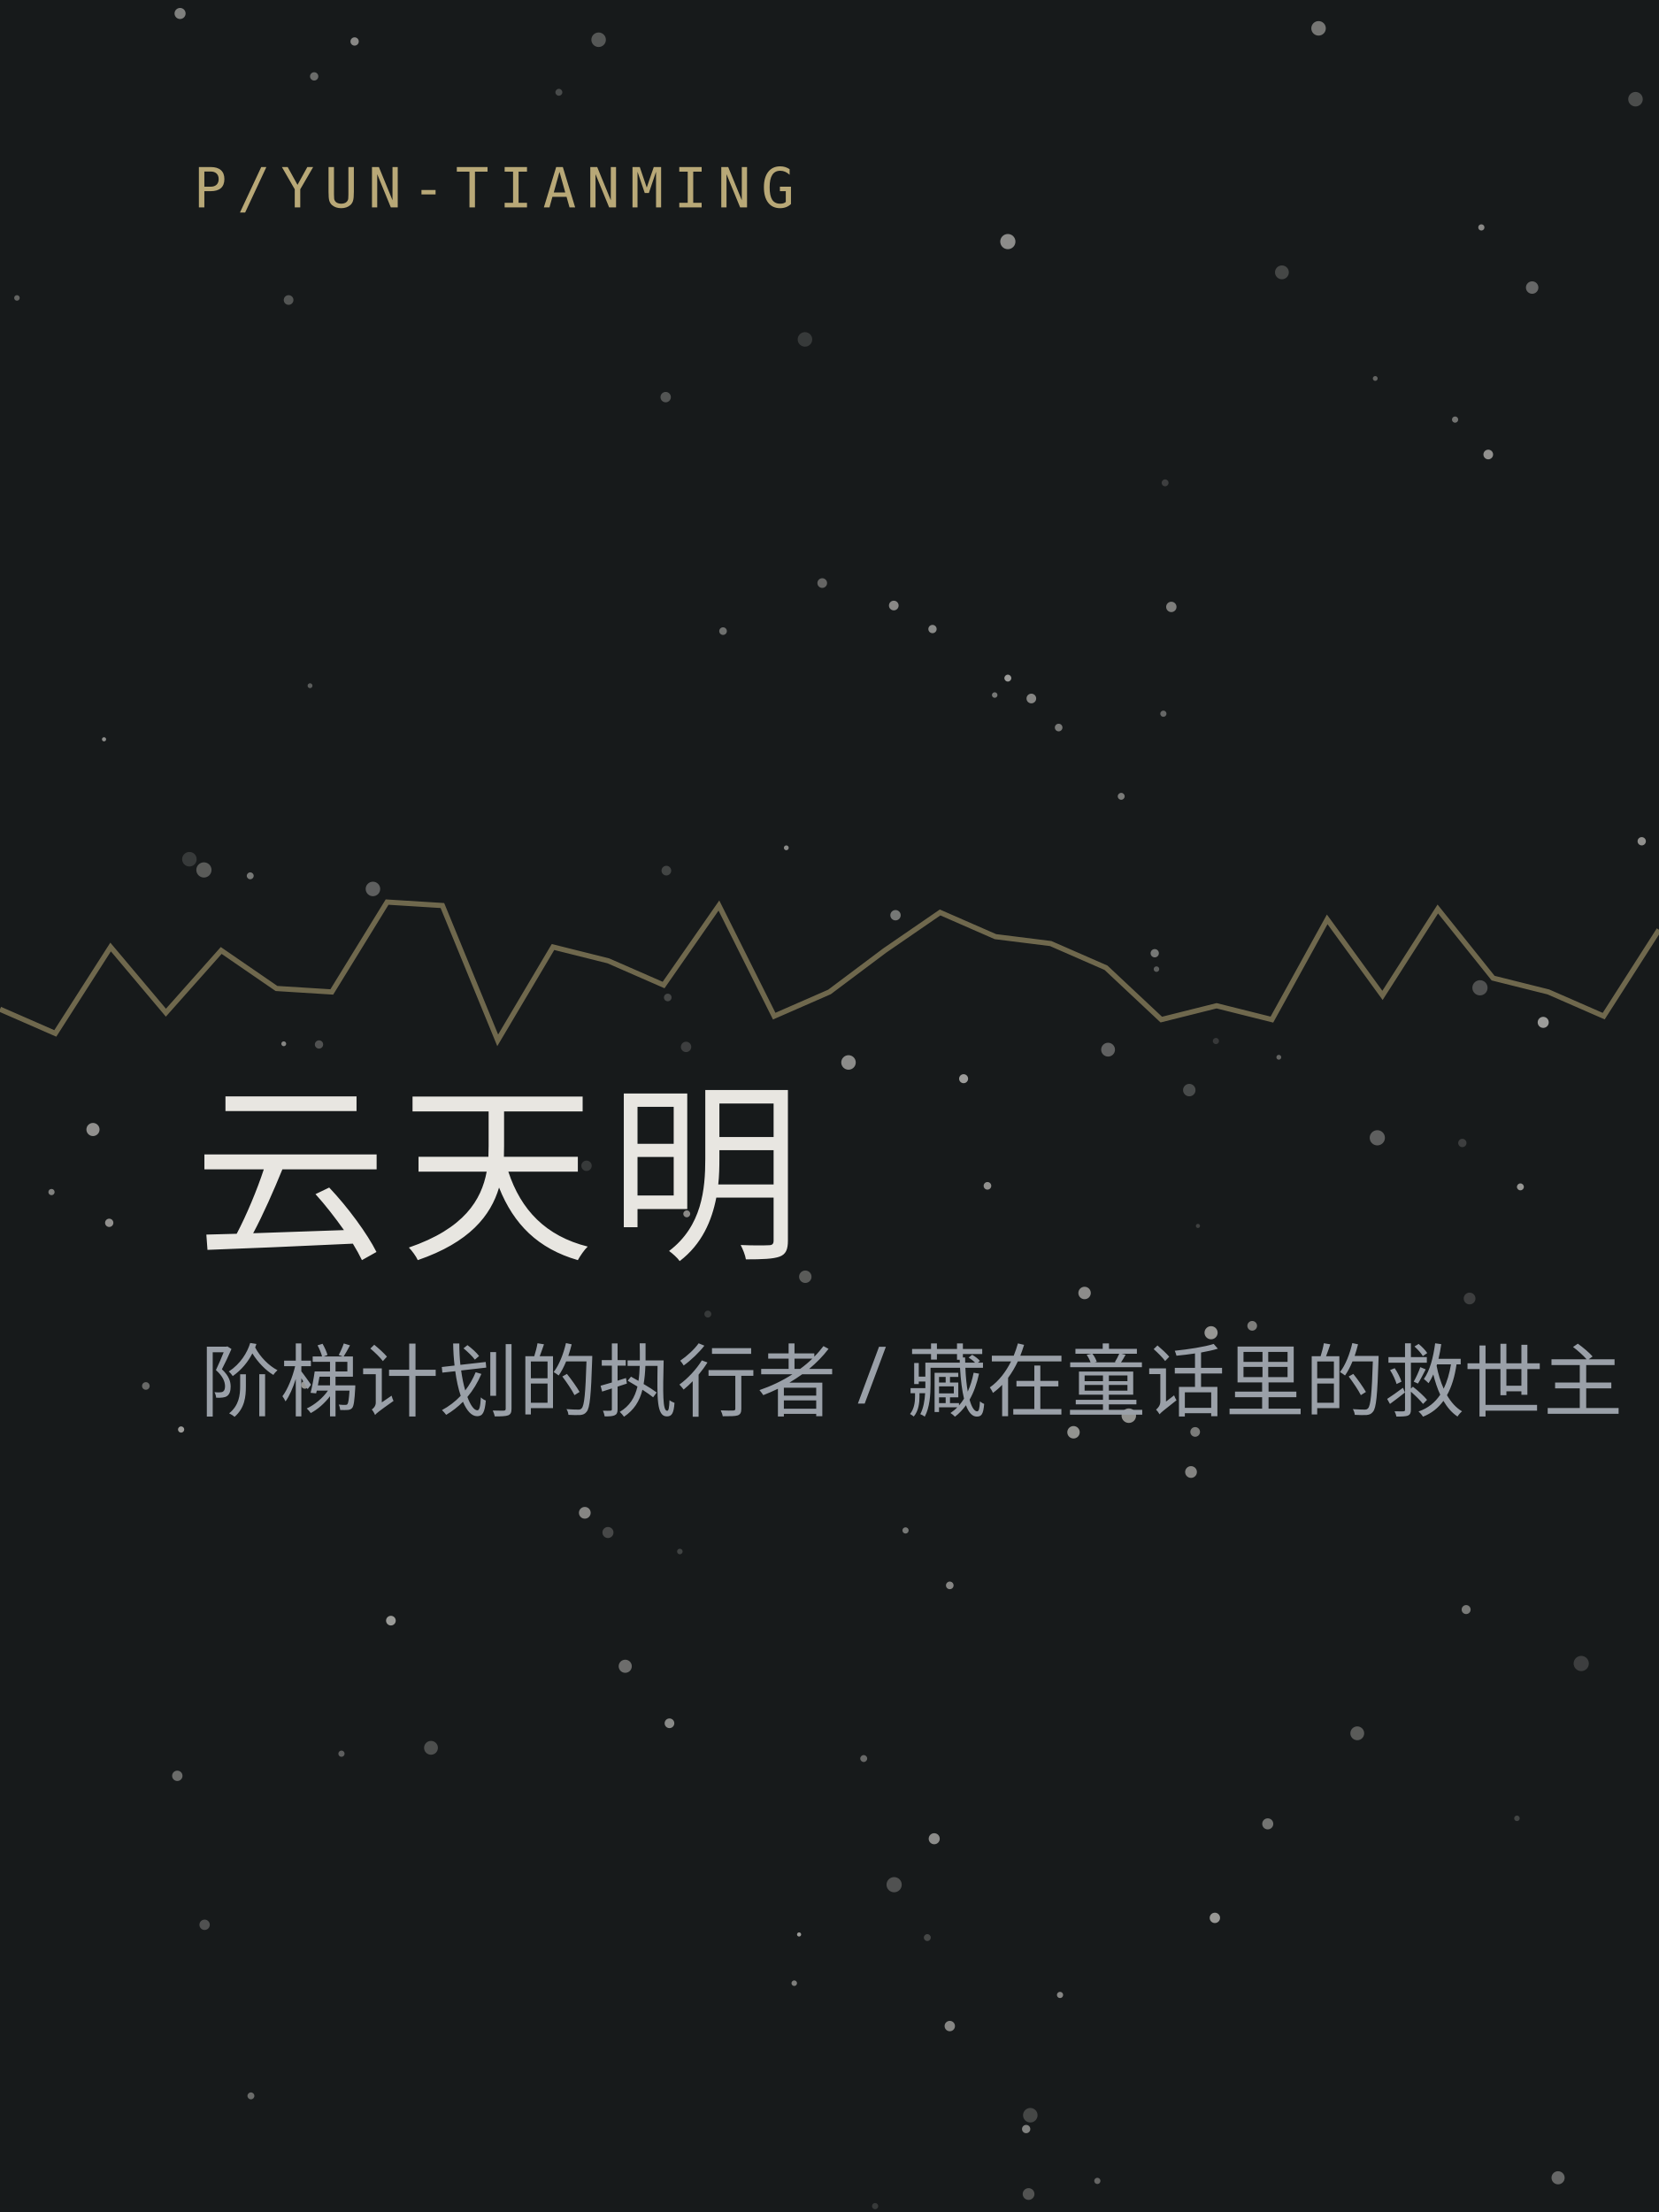
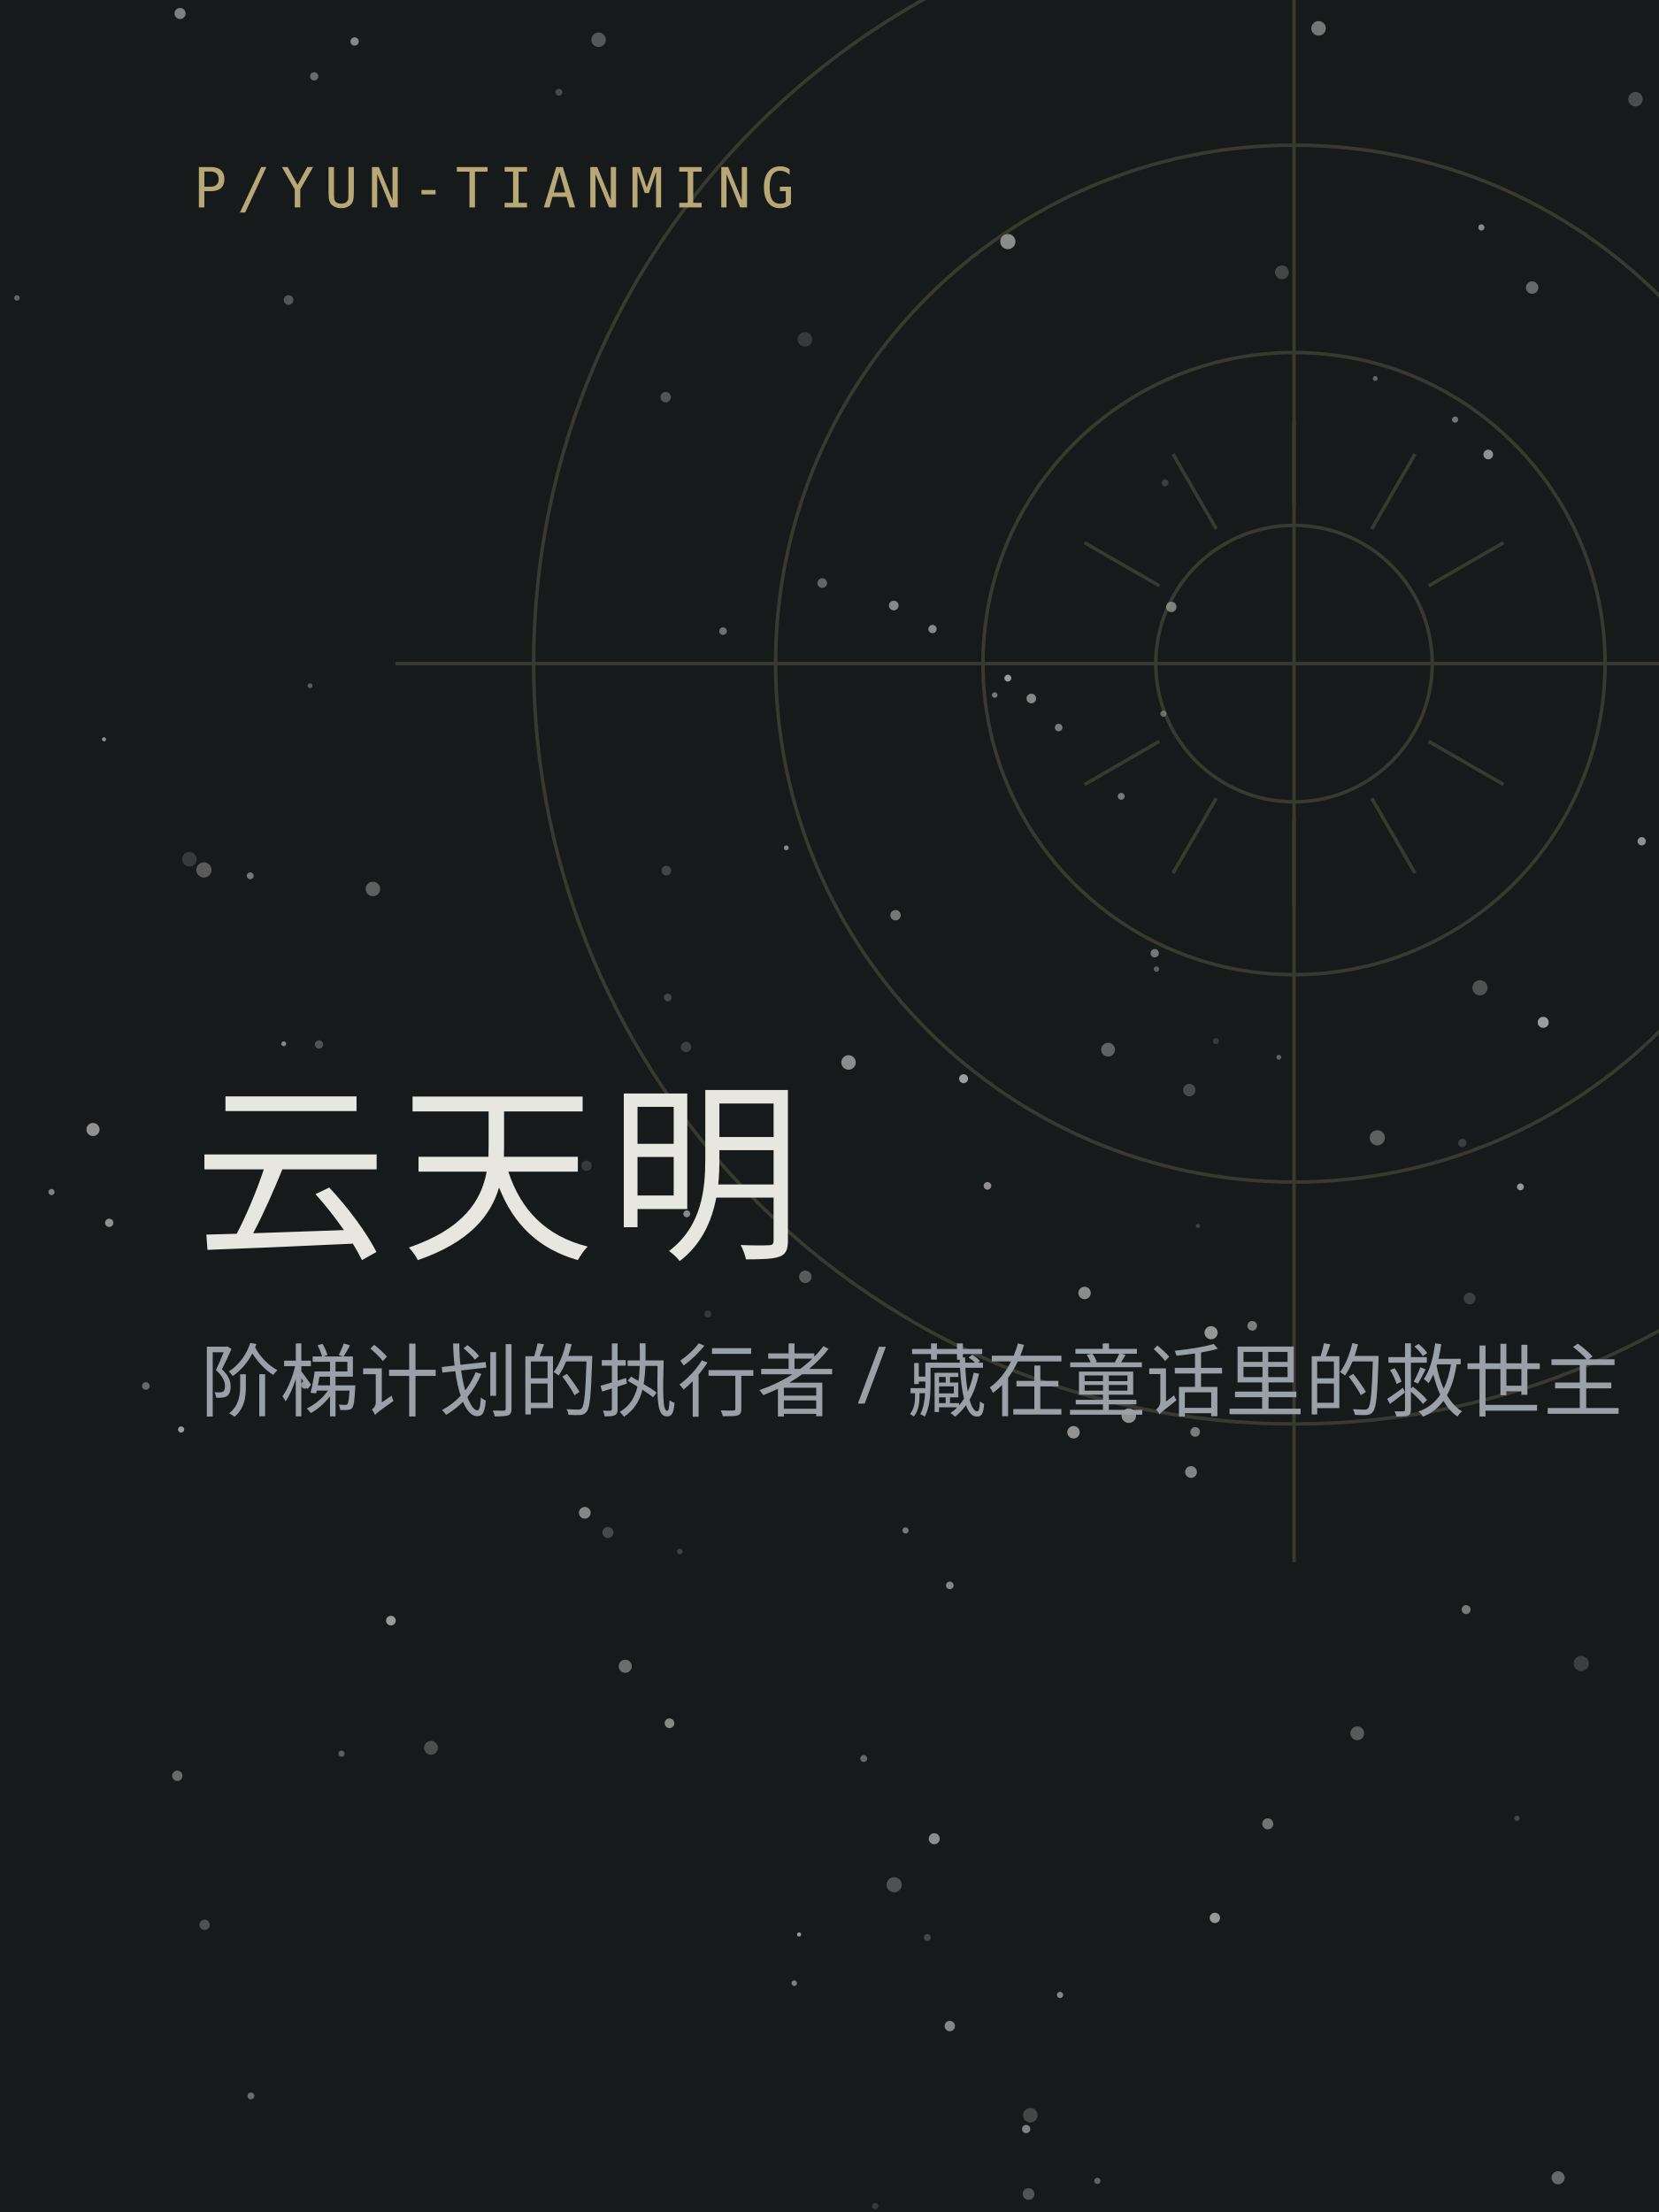
<svg xmlns="http://www.w3.org/2000/svg" width="480" height="640" viewBox="0 0 480 640">
  <rect width="480" height="640" fill="#0a0e14" />
  <rect width="480" height="640" fill="#b8a877" opacity="0.08" />
  <circle cx="287.8" cy="201.1" r="0.8" fill="#e8e6e1" opacity="0.46" />
  <circle cx="42.2" cy="401.0" r="1.1" fill="#e8e6e1" opacity="0.39" />
  <circle cx="229.8" cy="573.8" r="0.8" fill="#e8e6e1" opacity="0.49" />
  <circle cx="232.9" cy="98.2" r="2.1" fill="#e8e6e1" opacity="0.16" />
  <circle cx="192.6" cy="114.9" r="1.5" fill="#e8e6e1" opacity="0.29" />
  <circle cx="270.3" cy="532.0" r="1.6" fill="#e8e6e1" opacity="0.56" />
  <circle cx="381.5" cy="8.2" r="2.1" fill="#e8e6e1" opacity="0.45" />
  <circle cx="268.3" cy="560.6" r="1.0" fill="#e8e6e1" opacity="0.22" />
  <circle cx="82.1" cy="302.0" r="0.7" fill="#e8e6e1" opacity="0.53" />
  <circle cx="296.9" cy="616.0" r="1.2" fill="#e8e6e1" opacity="0.51" />
  <circle cx="169.7" cy="337.3" r="1.5" fill="#e8e6e1" opacity="0.16" />
  <circle cx="346.6" cy="354.7" r="0.6" fill="#e8e6e1" opacity="0.19" />
  <circle cx="450.8" cy="630.1" r="1.9" fill="#e8e6e1" opacity="0.38" />
  <circle cx="421.0" cy="121.4" r="0.9" fill="#e8e6e1" opacity="0.44" />
  <circle cx="291.6" cy="69.9" r="2.2" fill="#e8e6e1" opacity="0.56" />
  <circle cx="438.9" cy="526.1" r="0.8" fill="#e8e6e1" opacity="0.21" />
  <circle cx="443.3" cy="83.2" r="1.8" fill="#e8e6e1" opacity="0.38" />
  <circle cx="428.2" cy="285.8" r="2.2" fill="#e8e6e1" opacity="0.27" />
  <circle cx="92.3" cy="302.2" r="1.2" fill="#e8e6e1" opacity="0.27" />
  <circle cx="269.8" cy="182.0" r="1.2" fill="#e8e6e1" opacity="0.55" />
  <circle cx="51.3" cy="513.8" r="1.5" fill="#e8e6e1" opacity="0.40" />
  <circle cx="192.8" cy="251.9" r="1.4" fill="#e8e6e1" opacity="0.21" />
  <circle cx="274.8" cy="586.2" r="1.5" fill="#e8e6e1" opacity="0.53" />
  <circle cx="320.6" cy="303.7" r="2.0" fill="#e8e6e1" opacity="0.35" />
  <circle cx="313.8" cy="374.1" r="1.8" fill="#e8e6e1" opacity="0.56" />
  <circle cx="52.1" cy="3.9" r="1.6" fill="#e8e6e1" opacity="0.50" />
  <circle cx="198.7" cy="351.2" r="1.0" fill="#e8e6e1" opacity="0.54" />
  <circle cx="370.0" cy="305.9" r="0.7" fill="#e8e6e1" opacity="0.36" />
  <circle cx="297.6" cy="634.8" r="1.7" fill="#e8e6e1" opacity="0.28" />
  <circle cx="245.5" cy="307.4" r="2.1" fill="#e8e6e1" opacity="0.56" />
  <circle cx="113.1" cy="468.9" r="1.4" fill="#e8e6e1" opacity="0.63" />
  <circle cx="259.1" cy="264.8" r="1.5" fill="#e8e6e1" opacity="0.46" />
  <circle cx="258.6" cy="175.2" r="1.4" fill="#e8e6e1" opacity="0.54" />
  <circle cx="4.9" cy="86.2" r="0.8" fill="#e8e6e1" opacity="0.36" />
  <circle cx="326.6" cy="409.6" r="2.1" fill="#e8e6e1" opacity="0.59" />
  <circle cx="72.6" cy="606.4" r="1.0" fill="#e8e6e1" opacity="0.40" />
  <circle cx="285.7" cy="343.1" r="1.1" fill="#e8e6e1" opacity="0.58" />
  <circle cx="258.7" cy="545.3" r="2.2" fill="#e8e6e1" opacity="0.27" />
  <circle cx="198.5" cy="302.9" r="1.5" fill="#e8e6e1" opacity="0.18" />
  <circle cx="54.8" cy="248.6" r="2.1" fill="#e8e6e1" opacity="0.16" />
  <circle cx="83.5" cy="86.8" r="1.4" fill="#e8e6e1" opacity="0.29" />
  <circle cx="317.5" cy="631.0" r="0.9" fill="#e8e6e1" opacity="0.37" />
  <circle cx="324.4" cy="230.4" r="1.0" fill="#e8e6e1" opacity="0.47" />
  <circle cx="334.6" cy="280.4" r="0.8" fill="#e8e6e1" opacity="0.33" />
  <circle cx="306.7" cy="577.2" r="0.9" fill="#e8e6e1" opacity="0.53" />
  <circle cx="180.9" cy="482.1" r="1.9" fill="#e8e6e1" opacity="0.41" />
  <circle cx="26.9" cy="326.8" r="1.9" fill="#e8e6e1" opacity="0.58" />
  <circle cx="227.5" cy="245.3" r="0.7" fill="#e8e6e1" opacity="0.55" />
  <circle cx="59.0" cy="251.7" r="2.2" fill="#e8e6e1" opacity="0.32" />
  <circle cx="278.8" cy="312.1" r="1.3" fill="#e8e6e1" opacity="0.64" />
  <circle cx="366.8" cy="527.7" r="1.6" fill="#e8e6e1" opacity="0.44" />
  <circle cx="169.2" cy="437.7" r="1.7" fill="#e8e6e1" opacity="0.53" />
  <circle cx="473.2" cy="28.7" r="2.1" fill="#e8e6e1" opacity="0.25" />
  <circle cx="193.7" cy="498.6" r="1.4" fill="#e8e6e1" opacity="0.55" />
  <circle cx="89.7" cy="198.4" r="0.7" fill="#e8e6e1" opacity="0.33" />
  <circle cx="397.9" cy="109.5" r="0.7" fill="#e8e6e1" opacity="0.36" />
  <circle cx="161.7" cy="26.7" r="1.0" fill="#e8e6e1" opacity="0.24" />
  <circle cx="338.9" cy="175.6" r="1.5" fill="#e8e6e1" opacity="0.49" />
  <circle cx="457.5" cy="481.3" r="2.2" fill="#e8e6e1" opacity="0.18" />
  <circle cx="209.2" cy="182.6" r="1.1" fill="#e8e6e1" opacity="0.42" />
  <circle cx="306.3" cy="210.5" r="1.1" fill="#e8e6e1" opacity="0.47" />
  <circle cx="175.9" cy="443.4" r="1.6" fill="#e8e6e1" opacity="0.23" />
  <circle cx="298.1" cy="612.0" r="2.1" fill="#e8e6e1" opacity="0.22" />
  <circle cx="14.9" cy="344.9" r="0.9" fill="#e8e6e1" opacity="0.51" />
  <circle cx="439.9" cy="343.4" r="1.0" fill="#e8e6e1" opacity="0.61" />
  <circle cx="90.9" cy="22.1" r="1.2" fill="#e8e6e1" opacity="0.40" />
  <circle cx="351.5" cy="554.9" r="1.5" fill="#e8e6e1" opacity="0.61" />
  <circle cx="344.1" cy="315.4" r="1.8" fill="#e8e6e1" opacity="0.24" />
  <circle cx="253.2" cy="638.3" r="0.9" fill="#e8e6e1" opacity="0.16" />
  <circle cx="291.6" cy="196.2" r="1.0" fill="#e8e6e1" opacity="0.64" />
  <circle cx="231.2" cy="559.7" r="0.6" fill="#e8e6e1" opacity="0.63" />
  <circle cx="31.6" cy="353.8" r="1.2" fill="#e8e6e1" opacity="0.58" />
  <circle cx="262.0" cy="442.8" r="0.9" fill="#e8e6e1" opacity="0.46" />
  <circle cx="446.5" cy="295.8" r="1.6" fill="#e8e6e1" opacity="0.64" />
  <circle cx="72.4" cy="253.4" r="1.0" fill="#e8e6e1" opacity="0.46" />
  <circle cx="362.3" cy="383.6" r="1.4" fill="#e8e6e1" opacity="0.49" />
  <circle cx="428.6" cy="65.8" r="0.9" fill="#e8e6e1" opacity="0.54" />
  <circle cx="424.2" cy="465.7" r="1.3" fill="#e8e6e1" opacity="0.47" />
  <circle cx="30.1" cy="213.9" r="0.6" fill="#e8e6e1" opacity="0.57" />
  <circle cx="237.9" cy="168.7" r="1.4" fill="#e8e6e1" opacity="0.37" />
  <circle cx="173.2" cy="11.5" r="2.1" fill="#e8e6e1" opacity="0.30" />
  <circle cx="310.6" cy="414.4" r="1.8" fill="#e8e6e1" opacity="0.59" />
  <circle cx="59.2" cy="556.9" r="1.5" fill="#e8e6e1" opacity="0.27" />
  <circle cx="98.8" cy="507.4" r="0.9" fill="#e8e6e1" opacity="0.34" />
  <circle cx="88.2" cy="400.7" r="1.1" fill="#e8e6e1" opacity="0.61" />
  <circle cx="425.2" cy="375.7" r="1.7" fill="#e8e6e1" opacity="0.18" />
  <circle cx="102.6" cy="12.0" r="1.2" fill="#e8e6e1" opacity="0.54" />
  <circle cx="350.4" cy="385.6" r="1.9" fill="#e8e6e1" opacity="0.61" />
  <circle cx="392.7" cy="501.5" r="2.0" fill="#e8e6e1" opacity="0.32" />
  <circle cx="204.8" cy="380.2" r="1.0" fill="#e8e6e1" opacity="0.16" />
  <circle cx="193.2" cy="288.6" r="1.1" fill="#e8e6e1" opacity="0.22" />
  <circle cx="124.7" cy="505.7" r="2.0" fill="#e8e6e1" opacity="0.26" />
  <circle cx="337.1" cy="139.7" r="1.0" fill="#e8e6e1" opacity="0.18" />
  <circle cx="370.9" cy="78.8" r="2.0" fill="#e8e6e1" opacity="0.22" />
  <circle cx="274.8" cy="458.7" r="1.1" fill="#e8e6e1" opacity="0.53" />
  <circle cx="298.4" cy="202.1" r="1.4" fill="#e8e6e1" opacity="0.53" />
  <circle cx="430.6" cy="131.5" r="1.4" fill="#e8e6e1" opacity="0.58" />
  <circle cx="52.4" cy="413.6" r="0.9" fill="#e8e6e1" opacity="0.64" />
  <circle cx="344.6" cy="425.9" r="1.7" fill="#e8e6e1" opacity="0.52" />
  <circle cx="475.0" cy="243.4" r="1.2" fill="#e8e6e1" opacity="0.58" />
  <circle cx="334.1" cy="275.8" r="1.2" fill="#e8e6e1" opacity="0.46" />
  <circle cx="423.1" cy="330.7" r="1.2" fill="#e8e6e1" opacity="0.18" />
  <circle cx="249.9" cy="508.8" r="1.0" fill="#e8e6e1" opacity="0.39" />
  <circle cx="351.8" cy="301.2" r="0.9" fill="#e8e6e1" opacity="0.15" />
  <circle cx="345.8" cy="414.3" r="1.4" fill="#e8e6e1" opacity="0.48" />
  <circle cx="336.6" cy="206.5" r="0.9" fill="#e8e6e1" opacity="0.38" />
  <circle cx="107.9" cy="257.2" r="2.1" fill="#e8e6e1" opacity="0.34" />
  <circle cx="233.0" cy="369.4" r="1.8" fill="#e8e6e1" opacity="0.32" />
  <circle cx="398.5" cy="329.2" r="2.2" fill="#e8e6e1" opacity="0.34" />
  <circle cx="196.7" cy="448.9" r="0.8" fill="#e8e6e1" opacity="0.20" />
  <text x="56" y="60" font-family="'SFMono-Regular','Menlo',monospace" font-size="16" fill="#b8a877" letter-spacing="3">P/YUN-TIANMING</text>
+   <g opacity="0.22" stroke="#b8a877" fill="none">
+     <circle cx="374.4" cy="192" r="40" />
+     <circle cx="374.4" cy="192" r="90" />
+     <circle cx="374.4" cy="192" r="150" />
+     <circle cx="374.4" cy="192" r="220" />
+     <line x1="114.4" y1="192" x2="634.4" y2="192" />
+     <line x1="374.4" y1="-68" x2="374.4" y2="452" />
+     <line x1="419.4" y1="192" x2="444.4" y2="192" />
+     <line x1="413.371" y1="214.5" x2="435.022" y2="227" />
+     <line x1="396.9" y1="230.971" x2="409.4" y2="252.622" />
+     <line x1="374.4" y1="237" x2="374.4" y2="262" />
+     <line x1="351.9" y1="230.971" x2="339.4" y2="252.622" />
+     <line x1="335.429" y1="214.5" x2="313.778" y2="227" />
+     <line x1="329.4" y1="192" x2="304.4" y2="192" />
+     <line x1="335.429" y1="169.5" x2="313.778" y2="157" />
+     <line x1="351.9" y1="153.029" x2="339.4" y2="131.378" />
+     <line x1="374.4" y1="147" x2="374.4" y2="122" />
+     <line x1="396.9" y1="153.029" x2="409.4" y2="131.378" />
+     <line x1="413.371" y1="169.5" x2="435.022" y2="157" />
+   </g>
  <text x="56" y="360" font-family="'Noto Serif SC','Songti SC',serif" font-size="56" fill="#e8e6e1" letter-spacing="4">云天明</text>
  <text x="58" y="408" font-family="'PingFang SC','Microsoft YaHei',sans-serif" font-size="23" fill="#9aa0a8">阶梯计划的执行者 / 藏在童话里的救世主</text>
-   <polyline points="0,292 16,299 32,274 48,293 64,275 80,286 96,287 112,261 128,262 144,301 160,274 176,278 192,285 208,262 224,294 240,287 256,275 272,264 288,271 304,273 320,280 336,295 352,291 368,295 384,266 400,288 416,263 432,283 448,287 464,294 480,269" fill="none" stroke="#b8a877" stroke-width="1.5" opacity="0.55" />
</svg>
